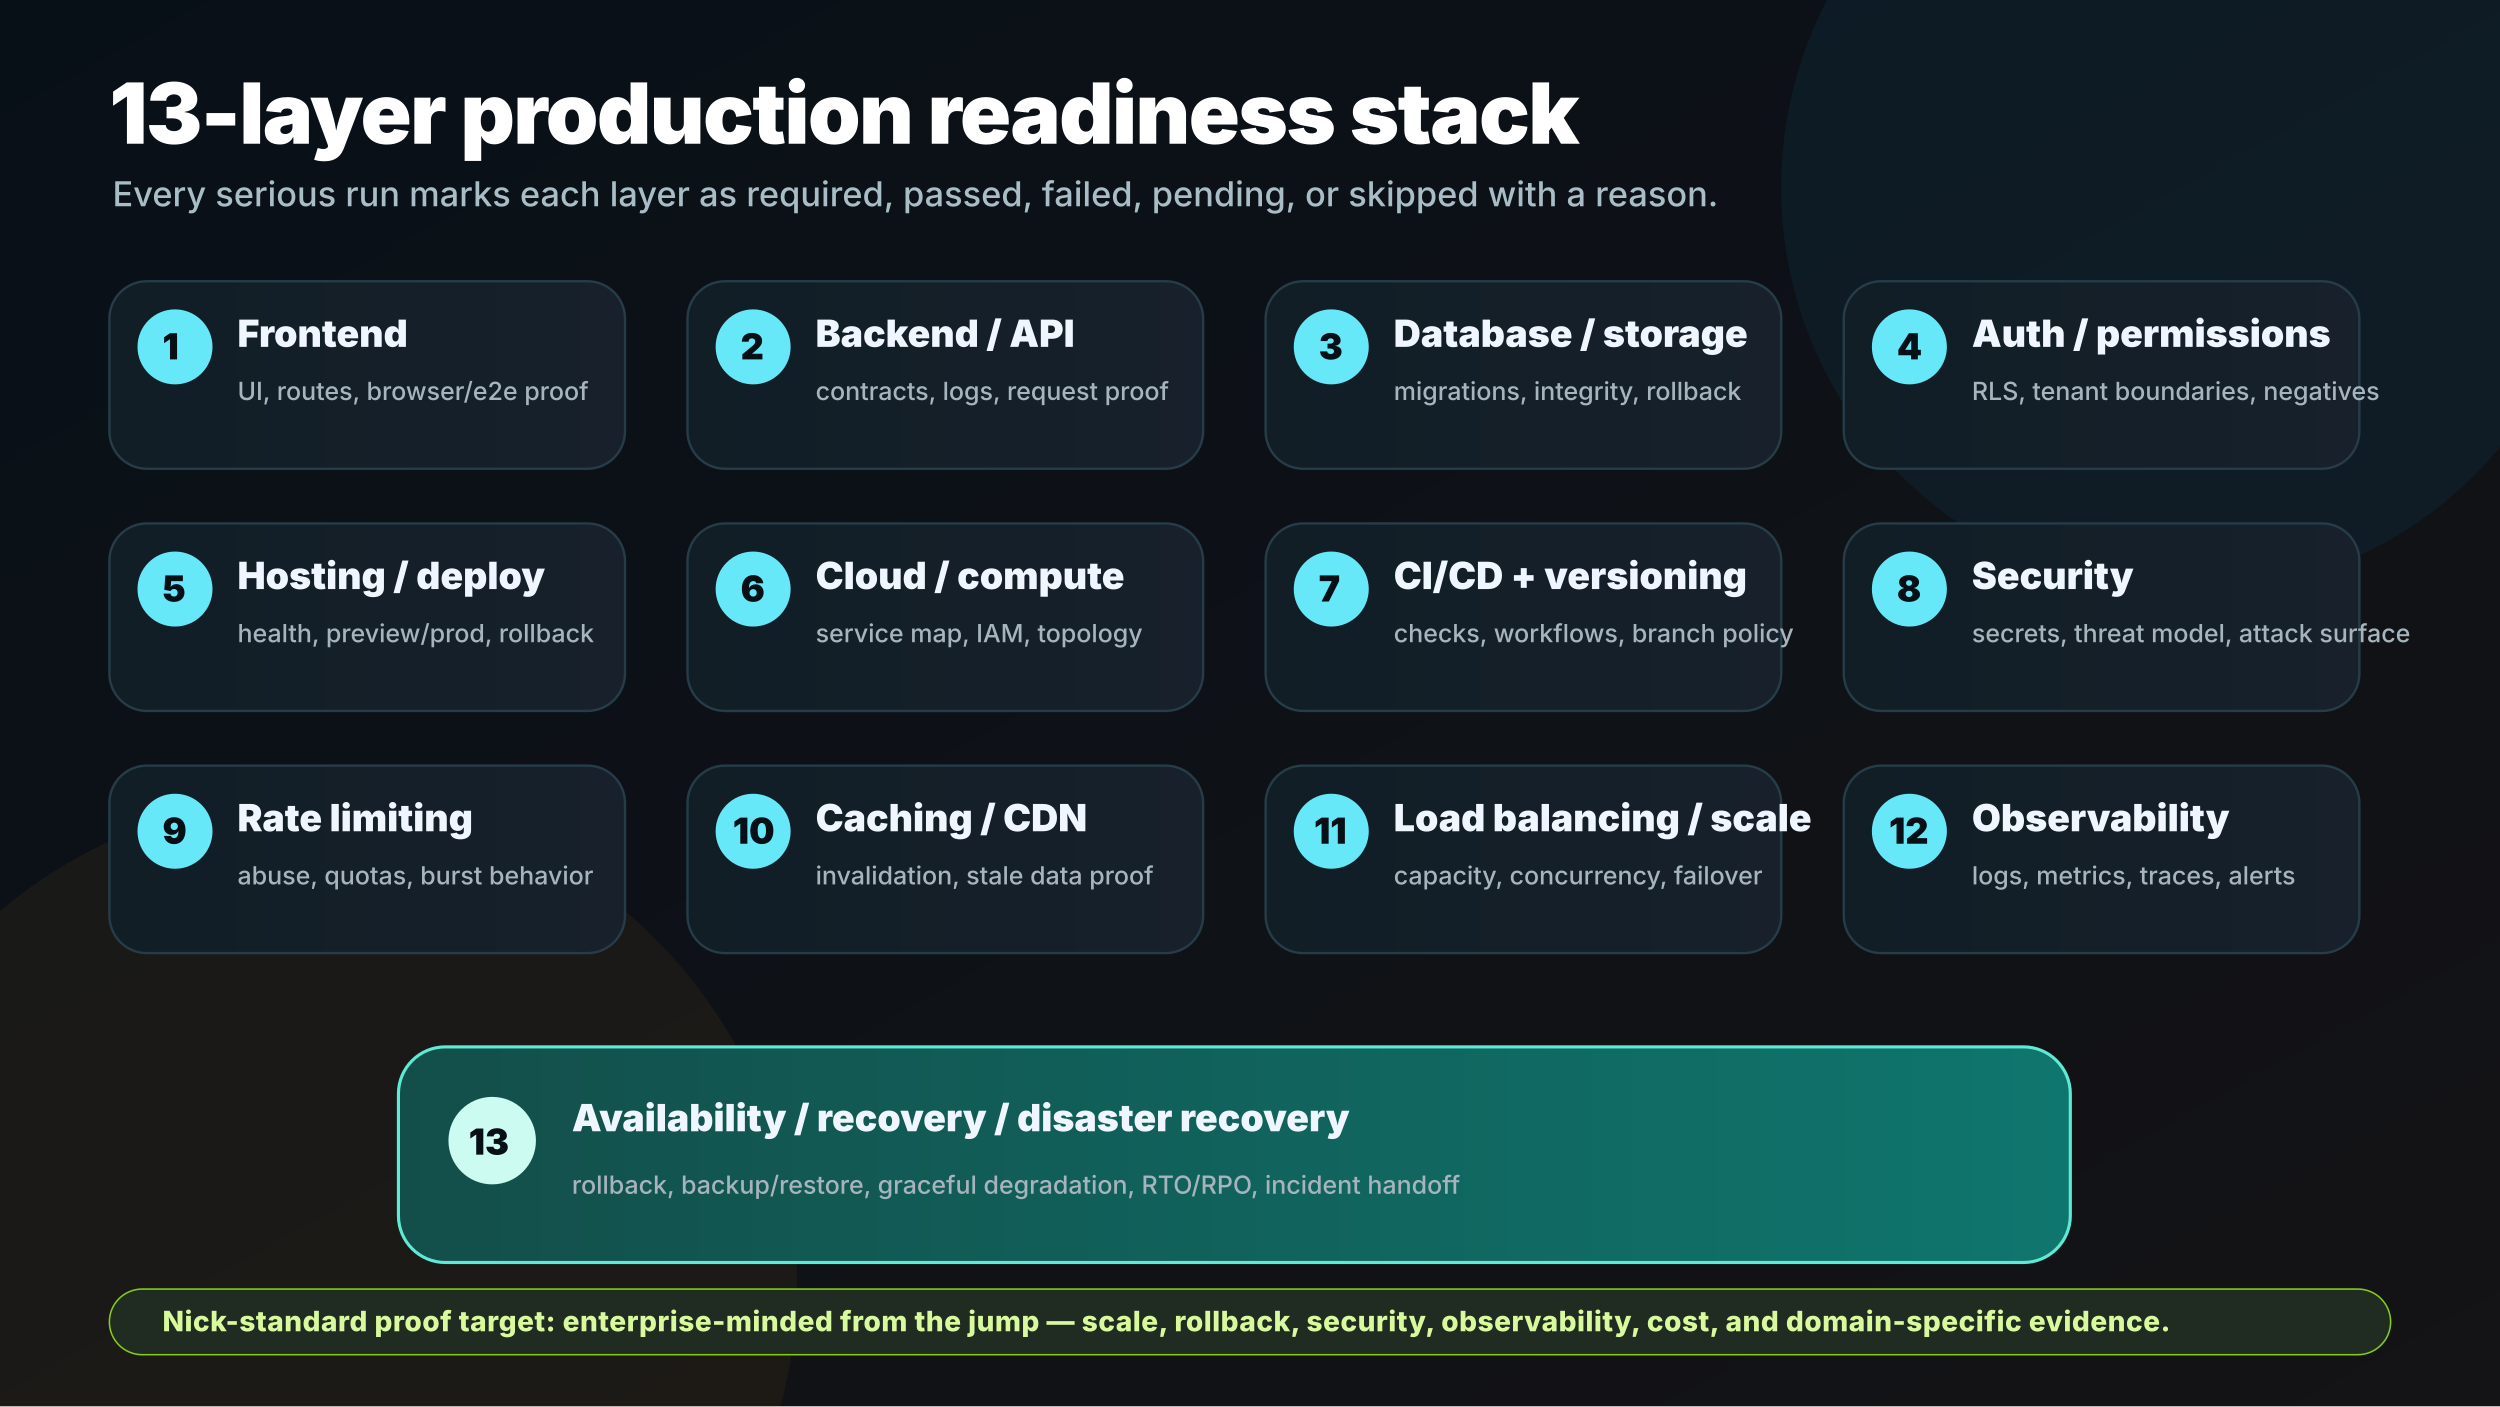
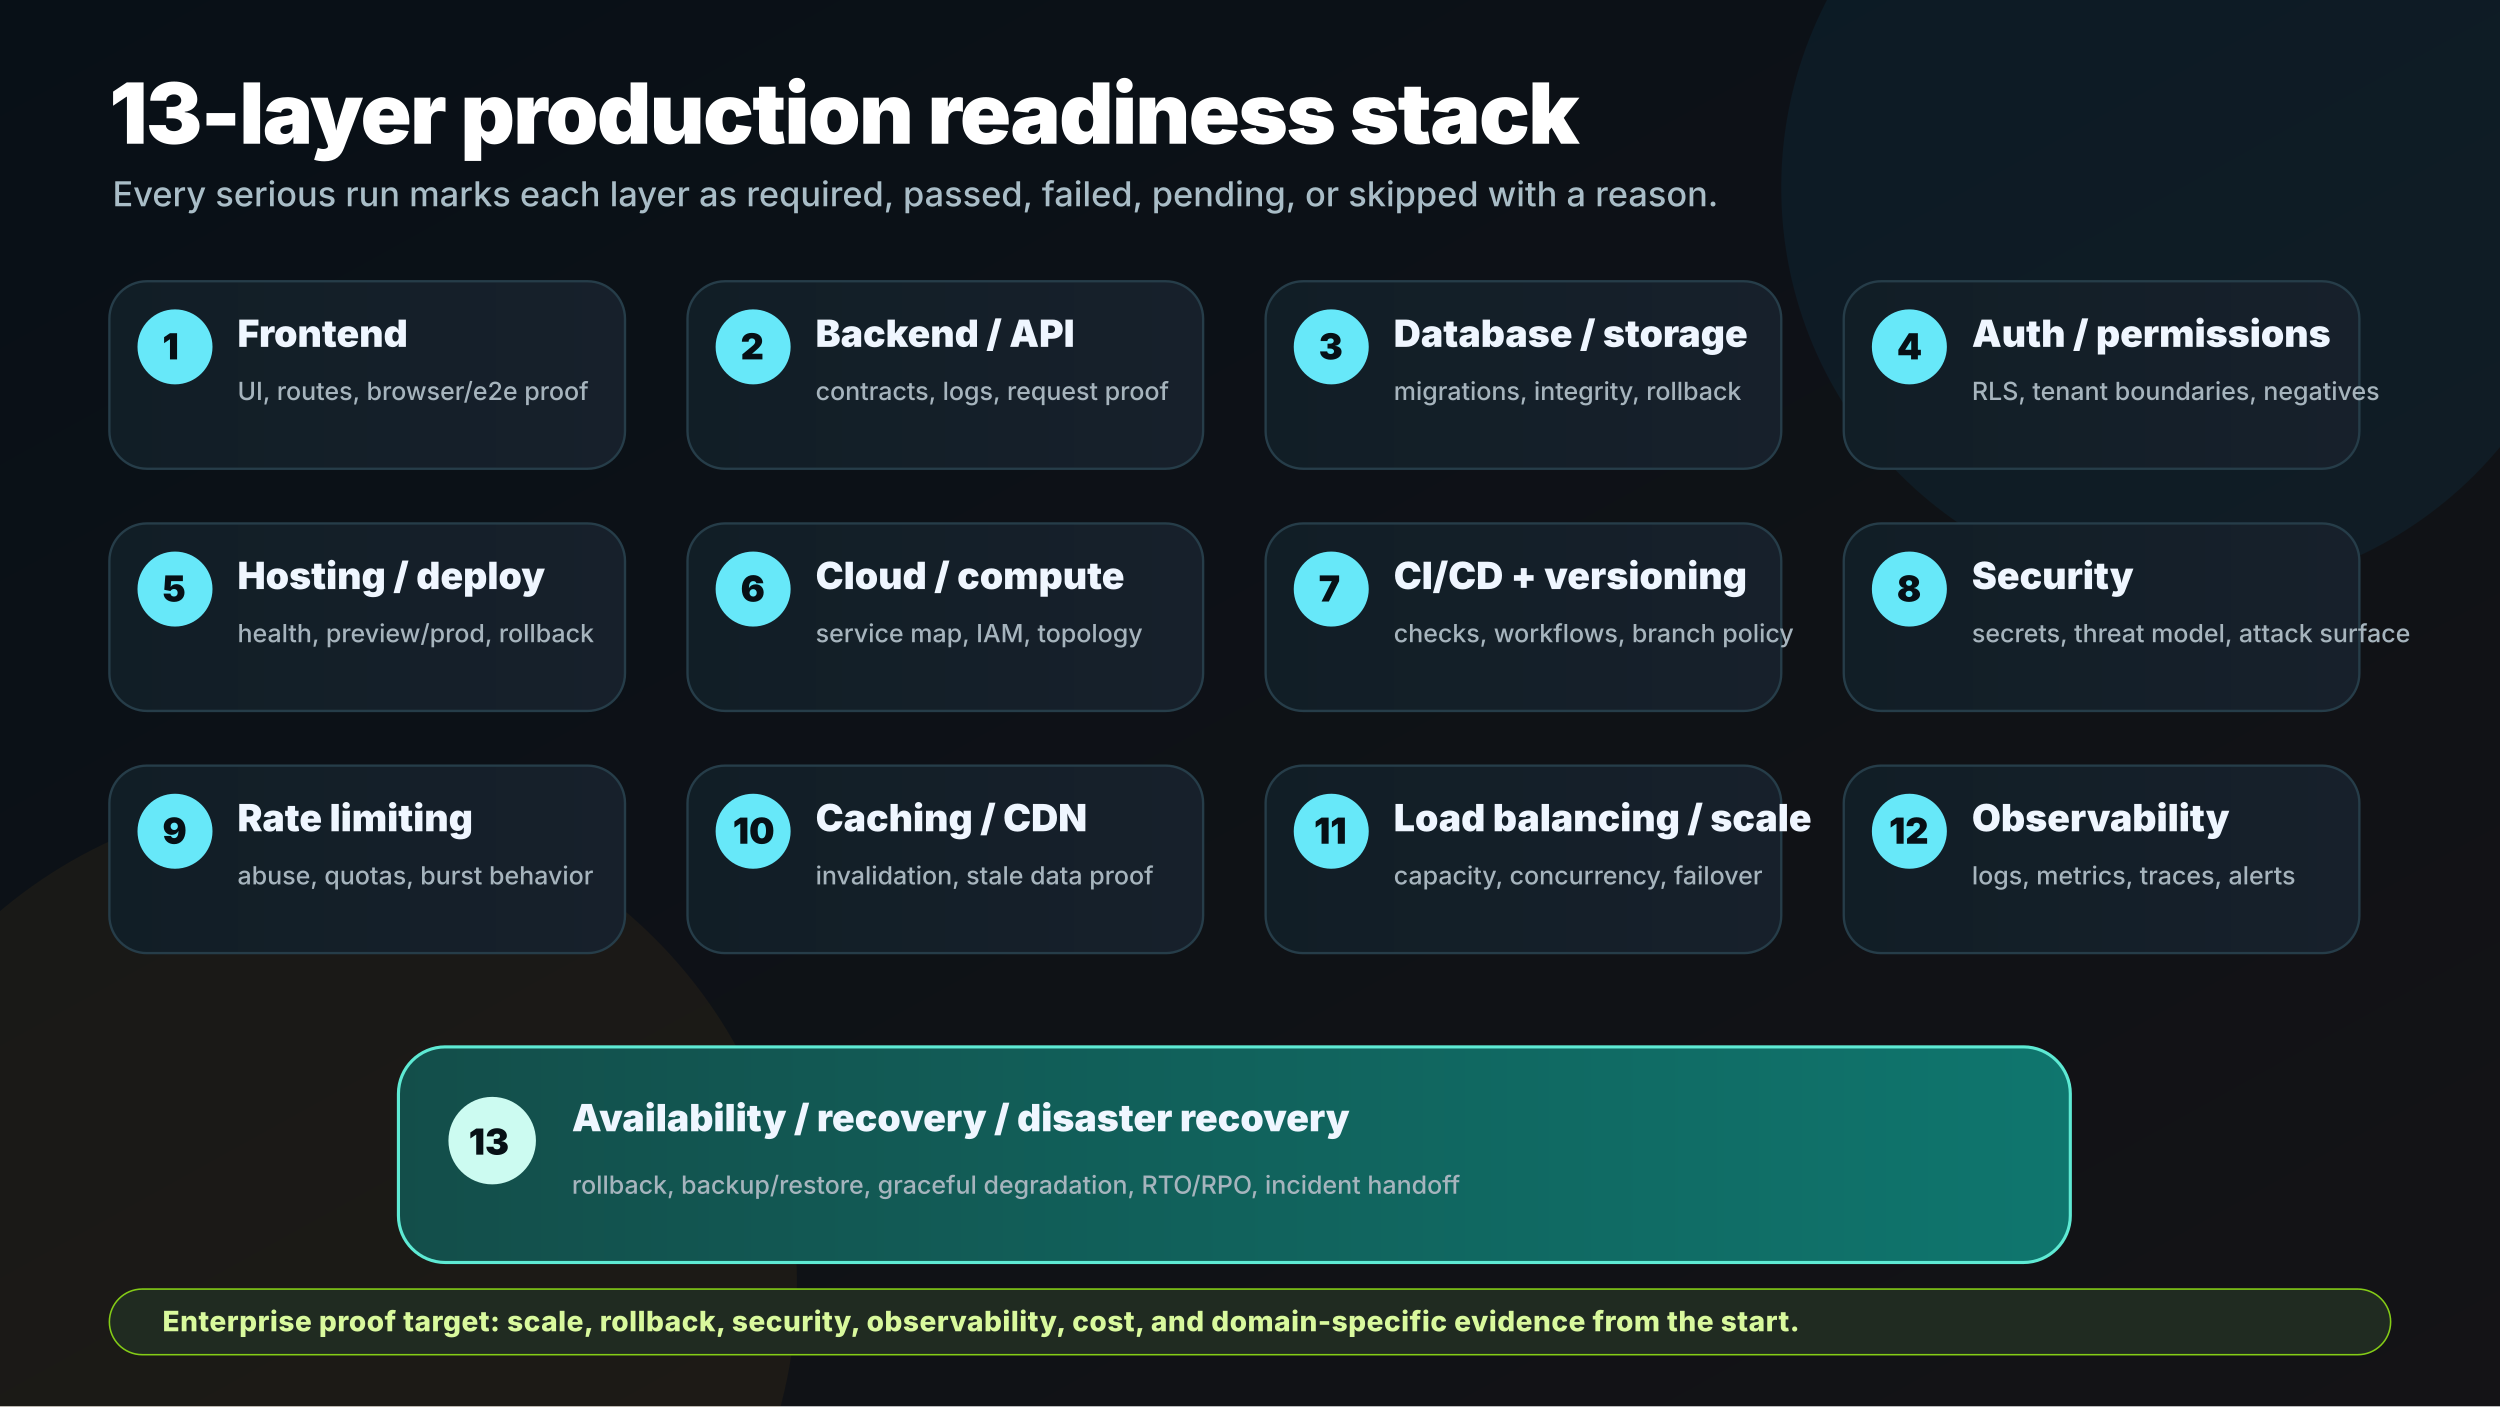
<svg xmlns="http://www.w3.org/2000/svg" width="1600" height="900" viewBox="0 0 1600 900" role="img" aria-labelledby="title desc">
  <defs>
    <linearGradient id="bg" x1="0" x2="1" y1="0" y2="1">
      <stop offset="0" stop-color="#081017" />
      <stop offset="1" stop-color="#141316" />
    </linearGradient>
    <linearGradient id="card" x1="0" x2="1">
      <stop offset="0" stop-color="#111e26" />
      <stop offset="1" stop-color="#17202b" />
    </linearGradient>
    <linearGradient id="hot" x1="0" x2="1">
      <stop offset="0" stop-color="#134e4a" />
      <stop offset="1" stop-color="#0f766e" />
    </linearGradient>
    <style>
      .title { font: 900 54px Inter, ui-sans-serif, system-ui, -apple-system, Segoe UI, sans-serif; fill: #fff; letter-spacing: -1px; }
      .sub { font: 500 22px Inter, ui-sans-serif, system-ui, -apple-system, Segoe UI, sans-serif; fill: #a9bdc7; }
      .num { font: 900 23px Inter, ui-sans-serif, system-ui, -apple-system, Segoe UI, sans-serif; fill: #071016; }
      .label { font: 850 24px Inter, ui-sans-serif, system-ui, -apple-system, Segoe UI, sans-serif; fill: #eff6ff; }
      .hint { font: 550 16px Inter, ui-sans-serif, system-ui, -apple-system, Segoe UI, sans-serif; fill: #a6b4bd; }
      .foot { font: 800 18px Inter, ui-sans-serif, system-ui, -apple-system, Segoe UI, sans-serif; fill: #d9f99d; letter-spacing: .3px; }
      .card { fill: url(#card); stroke: #263d49; stroke-width: 1.5; rx: 24; }
    </style>
  </defs>
  <rect width="1600" height="900" fill="url(#bg)" />
  <circle cx="1400" cy="120" r="260" fill="#0ea5e9" opacity=".07" />
  <circle cx="200" cy="820" r="310" fill="#f59e0b" opacity=".06" />
  <text x="70" y="92" class="title">13-layer production readiness stack</text>
  <text x="72" y="132" class="sub">Every serious run marks each layer as required, passed, failed, pending, or skipped with a reason.</text>
  <g transform="translate(70,180)">
    <rect class="card" x="0" y="0" width="330" height="120" />
    <circle cx="42" cy="42" r="24" fill="#67e8f9" />
    <text x="34" y="50" class="num">1</text>
    <text x="82" y="42" class="label">Frontend</text>
    <text x="82" y="76" class="hint">UI, routes, browser/e2e proof</text>
    <rect class="card" x="370" y="0" width="330" height="120" />
    <circle cx="412" cy="42" r="24" fill="#67e8f9" />
    <text x="404" y="50" class="num">2</text>
    <text x="452" y="42" class="label">Backend / API</text>
    <text x="452" y="76" class="hint">contracts, logs, request proof</text>
    <rect class="card" x="740" y="0" width="330" height="120" />
    <circle cx="782" cy="42" r="24" fill="#67e8f9" />
    <text x="774" y="50" class="num">3</text>
    <text x="822" y="42" class="label">Database / storage</text>
    <text x="822" y="76" class="hint">migrations, integrity, rollback</text>
    <rect class="card" x="1110" y="0" width="330" height="120" />
    <circle cx="1152" cy="42" r="24" fill="#67e8f9" />
    <text x="1144" y="50" class="num">4</text>
    <text x="1192" y="42" class="label">Auth / permissions</text>
    <text x="1192" y="76" class="hint">RLS, tenant boundaries, negatives</text>
    <rect class="card" x="0" y="155" width="330" height="120" />
    <circle cx="42" cy="197" r="24" fill="#67e8f9" />
    <text x="34" y="205" class="num">5</text>
    <text x="82" y="197" class="label">Hosting / deploy</text>
    <text x="82" y="231" class="hint">health, preview/prod, rollback</text>
    <rect class="card" x="370" y="155" width="330" height="120" />
    <circle cx="412" cy="197" r="24" fill="#67e8f9" />
    <text x="404" y="205" class="num">6</text>
    <text x="452" y="197" class="label">Cloud / compute</text>
    <text x="452" y="231" class="hint">service map, IAM, topology</text>
    <rect class="card" x="740" y="155" width="330" height="120" />
    <circle cx="782" cy="197" r="24" fill="#67e8f9" />
    <text x="774" y="205" class="num">7</text>
    <text x="822" y="197" class="label">CI/CD + versioning</text>
    <text x="822" y="231" class="hint">checks, workflows, branch policy</text>
    <rect class="card" x="1110" y="155" width="330" height="120" />
    <circle cx="1152" cy="197" r="24" fill="#67e8f9" />
    <text x="1144" y="205" class="num">8</text>
    <text x="1192" y="197" class="label">Security</text>
    <text x="1192" y="231" class="hint">secrets, threat model, attack surface</text>
    <rect class="card" x="0" y="310" width="330" height="120" />
    <circle cx="42" cy="352" r="24" fill="#67e8f9" />
    <text x="34" y="360" class="num">9</text>
    <text x="82" y="352" class="label">Rate limiting</text>
    <text x="82" y="386" class="hint">abuse, quotas, burst behavior</text>
    <rect class="card" x="370" y="310" width="330" height="120" />
    <circle cx="412" cy="352" r="24" fill="#67e8f9" />
    <text x="399" y="360" class="num">10</text>
    <text x="452" y="352" class="label">Caching / CDN</text>
    <text x="452" y="386" class="hint">invalidation, stale data proof</text>
    <rect class="card" x="740" y="310" width="330" height="120" />
    <circle cx="782" cy="352" r="24" fill="#67e8f9" />
    <text x="771" y="360" class="num">11</text>
    <text x="822" y="352" class="label">Load balancing / scale</text>
    <text x="822" y="386" class="hint">capacity, concurrency, failover</text>
    <rect class="card" x="1110" y="310" width="330" height="120" />
    <circle cx="1152" cy="352" r="24" fill="#67e8f9" />
    <text x="1139" y="360" class="num">12</text>
    <text x="1192" y="352" class="label">Observability</text>
    <text x="1192" y="386" class="hint">logs, metrics, traces, alerts</text>
    <rect x="185" y="490" width="1070" height="138" rx="30" fill="url(#hot)" stroke="#5eead4" stroke-width="2" />
    <circle cx="245" cy="550" r="28" fill="#ccfbf1" />
    <text x="230" y="559" class="num">13</text>
    <text x="296" y="544" class="label">Availability / recovery / disaster recovery</text>
    <text x="296" y="584" class="hint" fill="#dffbf6">rollback, backup/restore, graceful degradation, RTO/RPO, incident handoff</text>
  </g>
  <rect x="70" y="825" width="1460" height="42" rx="21" fill="#202b21" stroke="#84cc16" />
-   <text x="104" y="852" class="foot">Nick-standard proof target: enterprise-minded from the jump — scale, rollback, security, observability, cost, and domain-specific evidence.</text>
+   <text x="104" y="852" class="foot">Enterprise proof target: scale, rollback, security, observability, cost, and domain-specific evidence from the start.</text>
</svg>
